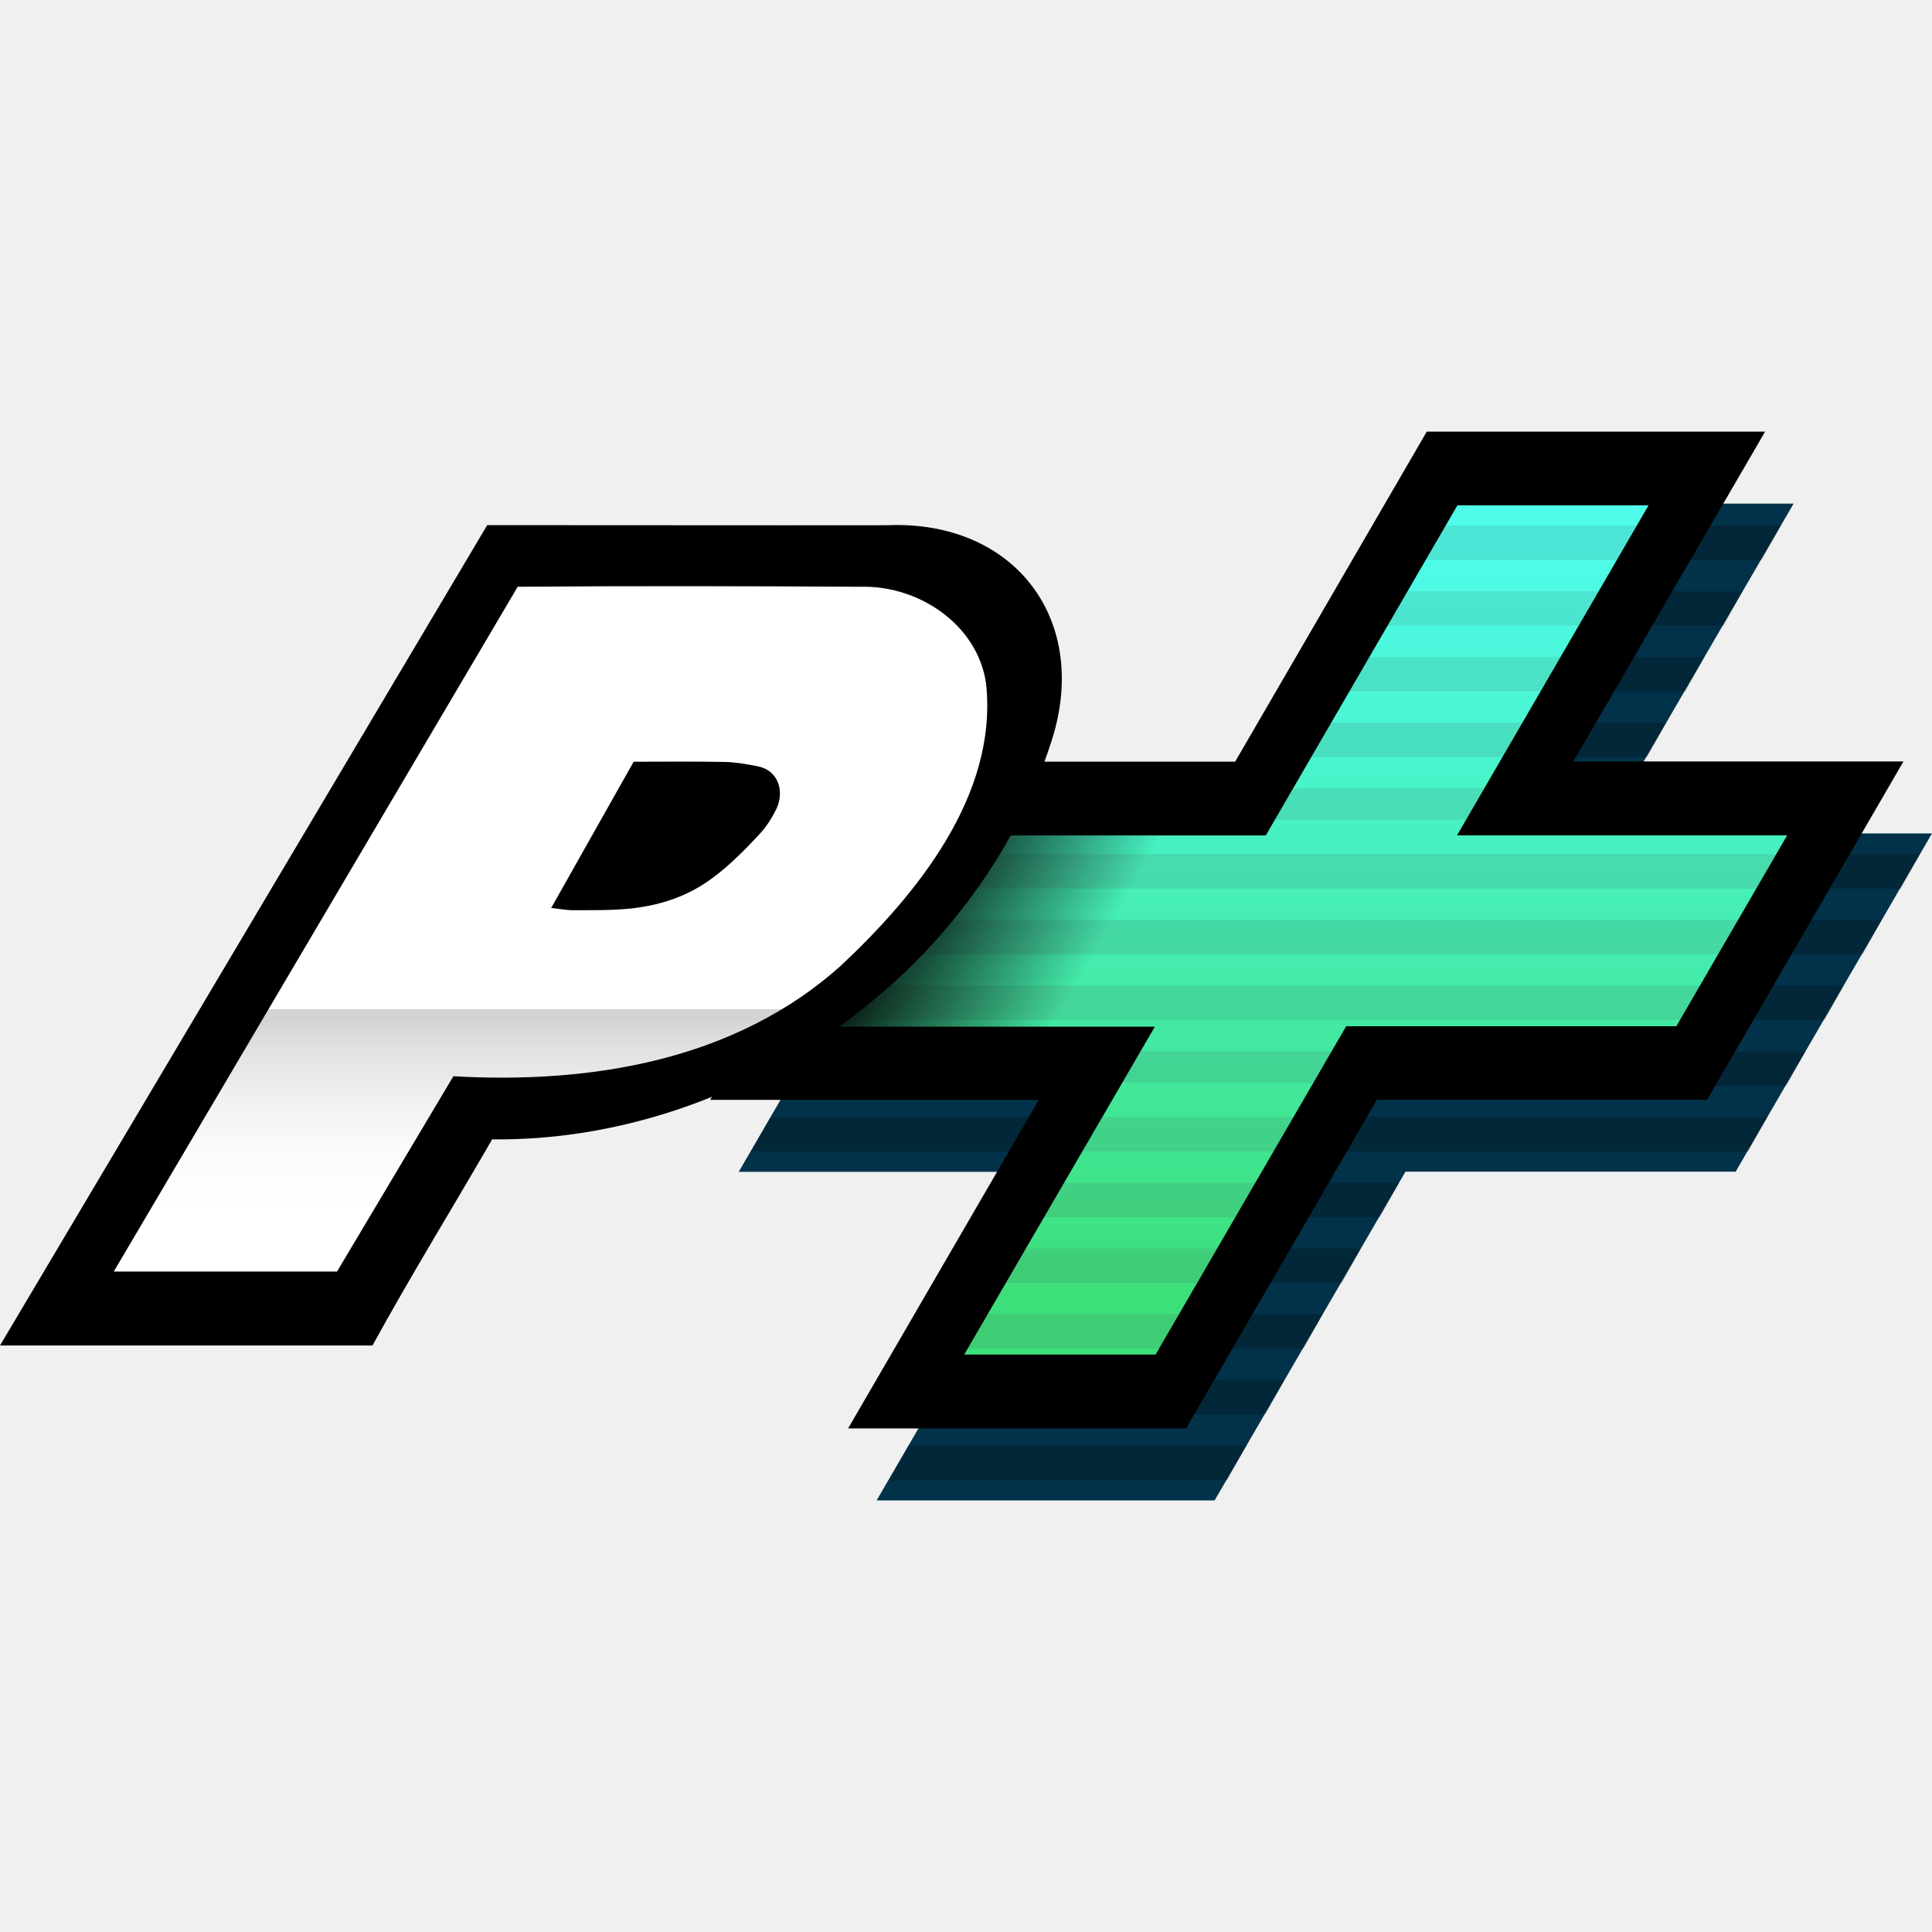
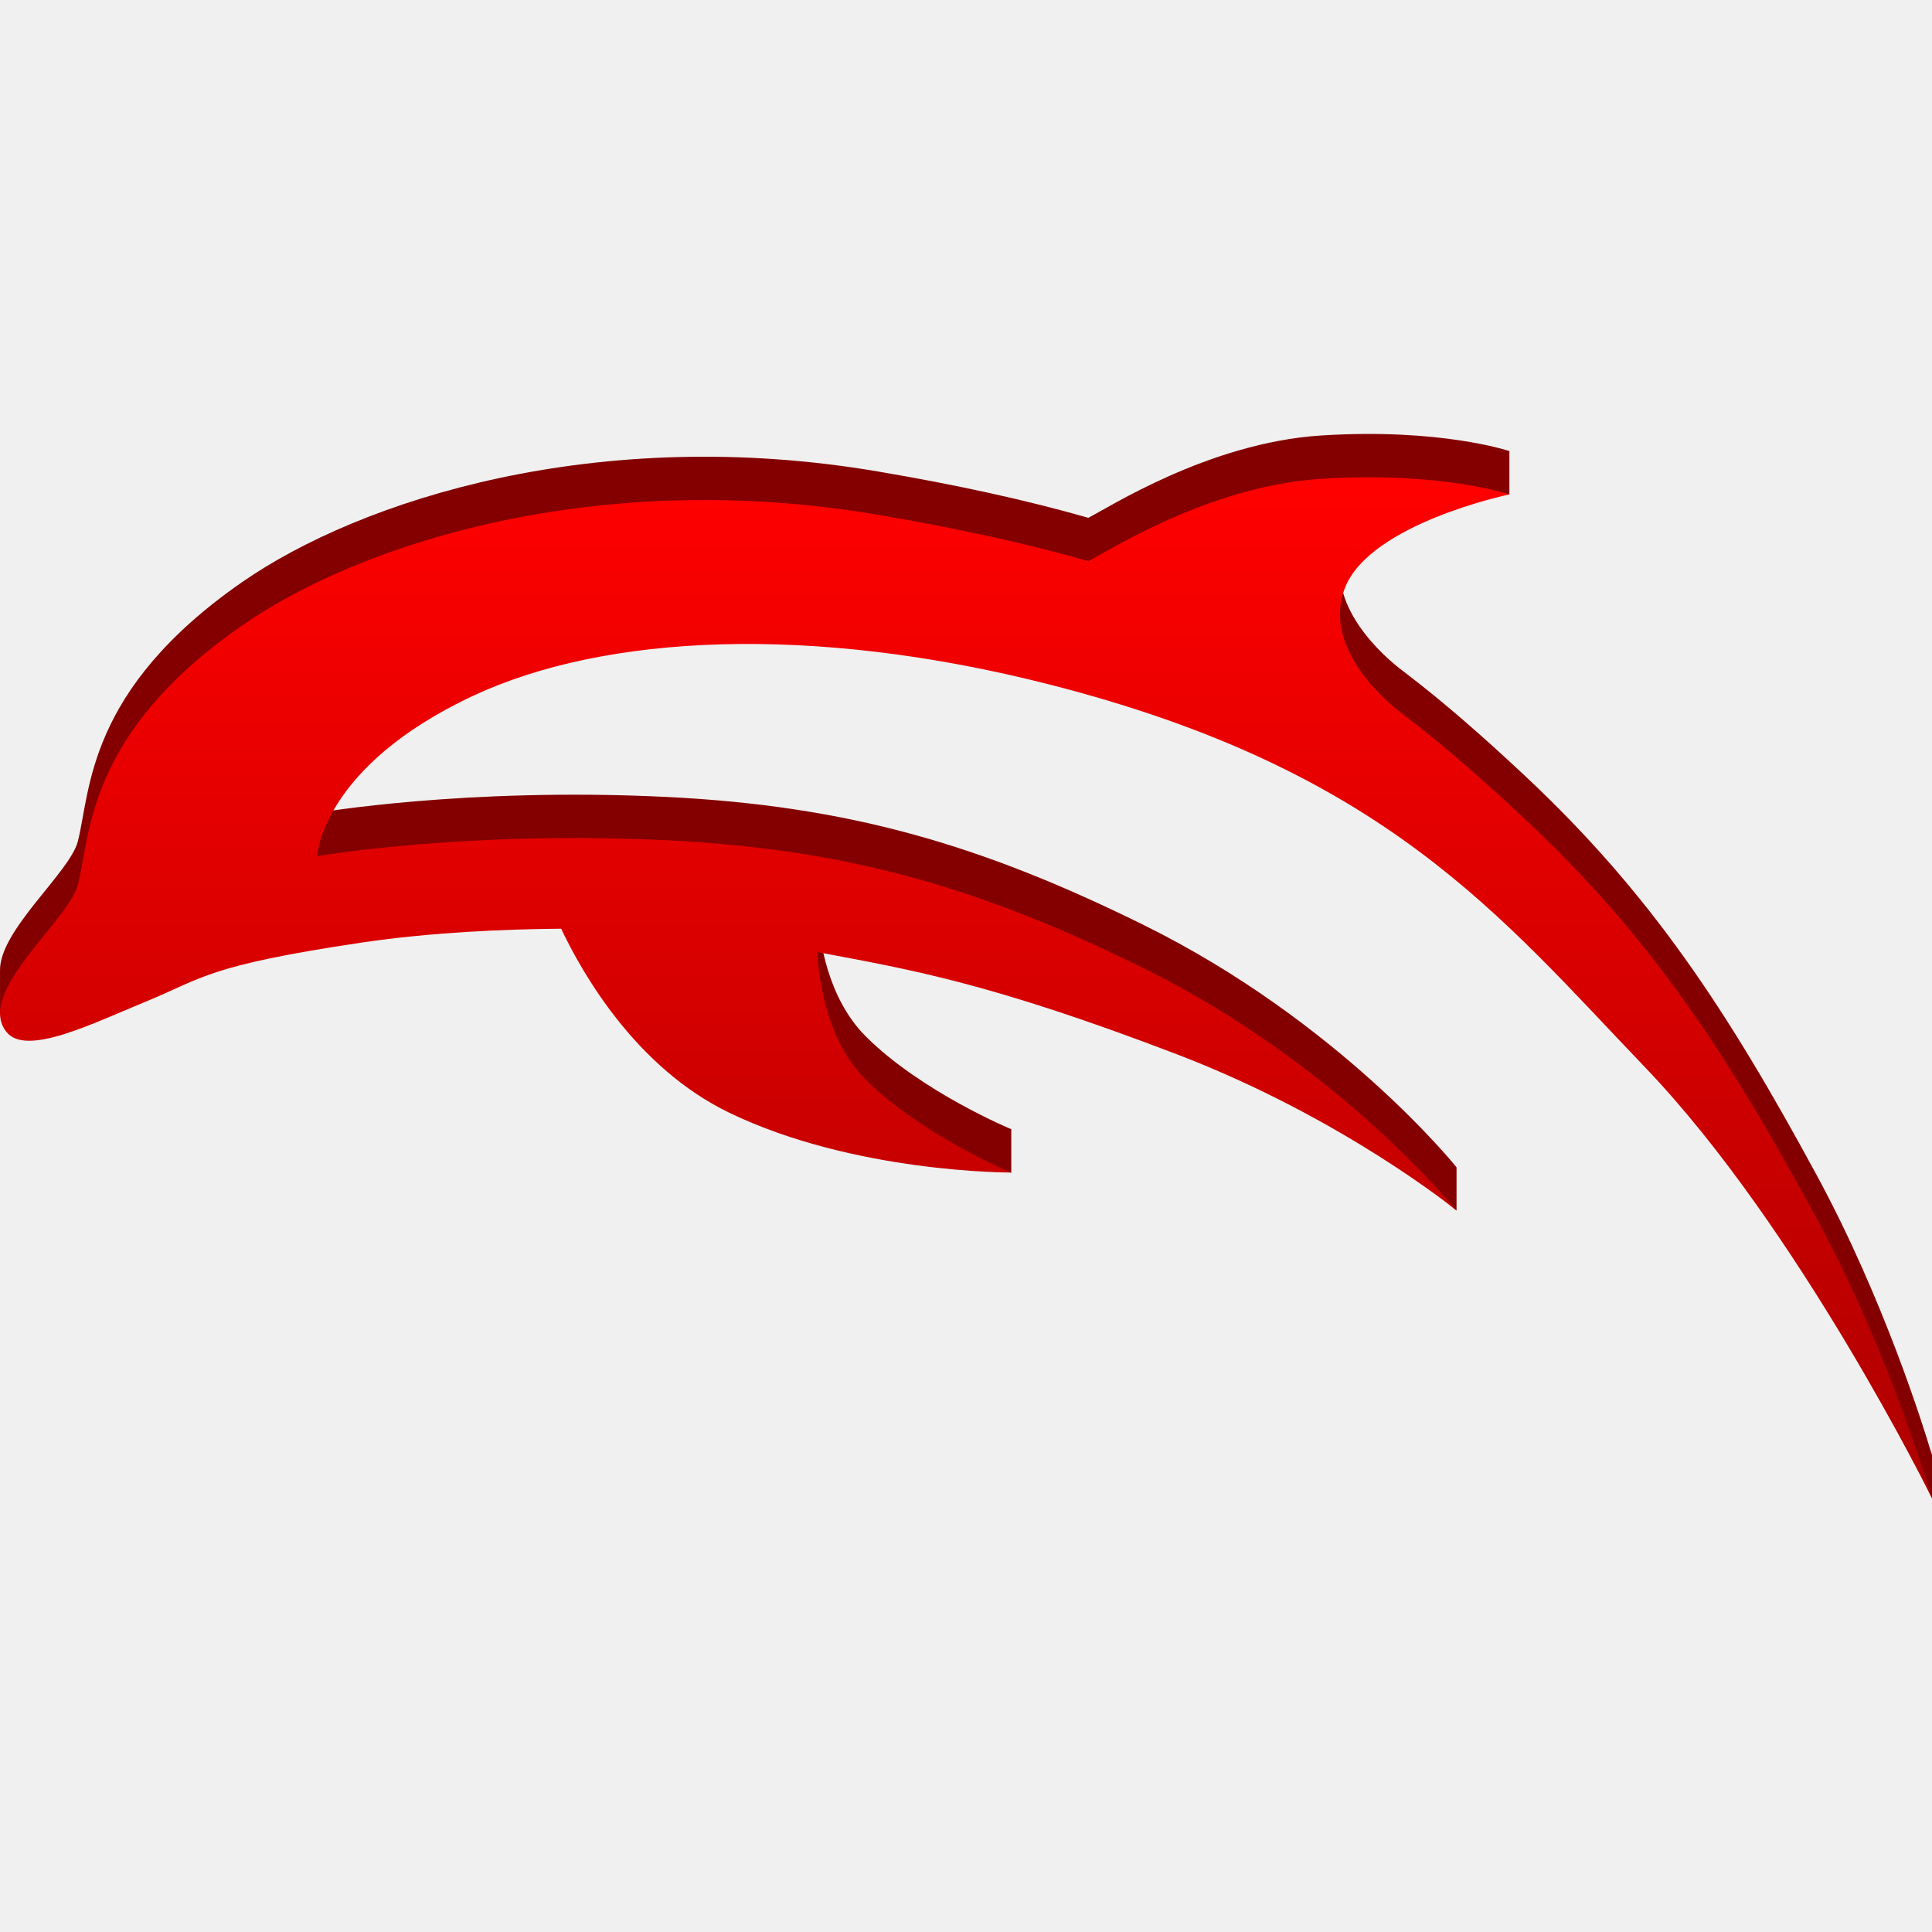
- <svg xmlns="http://www.w3.org/2000/svg" id="Layer_2" data-name="Layer 2" viewBox="0 -137.91 617.32 617.32">
-   <defs>
-     <style>
-       .cls-1 {
-         fill: #023249;
-       }
- 
-       .cls-1, .cls-2, .cls-3, .cls-4, .cls-5, .cls-6, .cls-7 {
-         stroke-width: 0px;
-       }
- 
-       .cls-2 {
-         fill: url(#linear-gradient);
-       }
- 
-       .cls-8 {
-         isolation: isolate;
-       }
- 
-       .cls-9 {
-         opacity: .23;
-       }
- 
-       .cls-4 {
-         fill: #fff;
-       }
- 
-       .cls-5 {
-         fill: url(#linear-gradient-2);
-       }
- 
-       .cls-6 {
-         fill: url(#linear-gradient-3);
-       }
- 
-       .cls-10 {
-         opacity: .12;
-       }
- 
-       .cls-7 {
-         fill: #434343;
-       }
- 
-       .cls-11 {
-         filter: url(#luminosity-noclip);
-       }
- 
-       .cls-12 {
-         mask: url(#mask);
-       }
-     </style>
-     <linearGradient id="linear-gradient" x1="419.82" y1="-222" x2="419.82" y2="773.5" gradientUnits="userSpaceOnUse">
-       <stop offset=".26" stop-color="#4efce9" />
-       <stop offset=".32" stop-color="#4af5d1" />
-       <stop offset=".44" stop-color="#41e696" />
-       <stop offset=".5" stop-color="#3ddf7a" />
-     </linearGradient>
-     <filter id="luminosity-noclip" x="244.43" y="113.94" width="134.56" height="89.4" color-interpolation-filters="sRGB" filterUnits="userSpaceOnUse">
-       <feFlood flood-color="#fff" result="bg" />
-       <feBlend in="SourceGraphic" in2="bg" />
-     </filter>
-     <linearGradient id="linear-gradient-2" x1="2451.02" y1="-652.91" x2="2390.79" y2="-687.34" gradientTransform="translate(2734.82 -510.06) rotate(-180)" gradientUnits="userSpaceOnUse">
-       <stop offset="0" stop-color="#000" stop-opacity="0" />
-       <stop offset="1" stop-color="#000" />
-     </linearGradient>
-     <mask id="mask" x="244.43" y="113.94" width="134.56" height="89.4" maskUnits="userSpaceOnUse">
-       <g class="cls-11">
-         <path class="cls-5" d="M293.44,115.6l-49.01,85.49,87.34,2.25,47.22-86.83-85.55-.91Z" />
-       </g>
-     </mask>
-     <linearGradient id="linear-gradient-3" x1="152.08" y1="187.39" x2="152.08" y2="249.99" gradientUnits="userSpaceOnUse">
-       <stop offset="0" stop-color="#d3d3d3" />
-       <stop offset=".13" stop-color="#dfdfdf" />
-       <stop offset=".4" stop-color="#f0f0f0" />
-       <stop offset=".68" stop-color="#fbfbfb" />
-       <stop offset="1" stop-color="#fff" />
-     </linearGradient>
-   </defs>
-   <g id="P_" data-name="P+" class="cls-8">
-     <g id="Plus_Sign_copy" data-name="Plus Sign copy" class="cls-8">
-       <g id="offset_drop" data-name="offset drop">
-         <path id="offset_color" data-name="offset color" class="cls-1" d="M573.11,23l-61.29,105.4h105.49l-62.73,108.07h-105.5l-60.98,105.04h-108l60.95-105h-105.01l62.75-108.05h104.98l61.22-105.45h108.11Z" />
-         <g id="offset_striping" data-name="offset striping" class="cls-9">
-           <path class="cls-3" d="M454.84,41h108.09l6.11-11h-108.1l-6.1,11Z" />
-           <path class="cls-3" d="M442.65,62h108.07l6.11-11h-108.08l-6.1,11Z" />
-           <path class="cls-3" d="M430.46,83h108.06l6.11-11h-108.06l-6.1,11Z" />
-           <path class="cls-3" d="M418.27,104h108.04l6.11-11h-108.05l-6.1,11Z" />
-           <path class="cls-3" d="M406.08,125h108.02l6.11-11h-108.03l-6.1,11Z" />
-           <path class="cls-3" d="M288.9,146h318.49l6.1-11h-318.49l-6.1,11Z" />
-           <path class="cls-3" d="M276.71,167h318.5l6.1-11h-318.49l-6.1,11Z" />
-           <path class="cls-3" d="M264.51,188h318.5l6.1-11h-318.5l-6.1,11Z" />
-           <path class="cls-3" d="M252.31,209h318.51l6.1-11h-318.5l-6.1,11Z" />
-           <path class="cls-3" d="M240.12,230h318.51l6.1-11H246.22l-6.1,11Z" />
-           <path class="cls-3" d="M332.94,251h108l6.1-11h-108l-6.1,11Z" />
-           <path class="cls-3" d="M320.75,272h108l6.1-11h-108l-6.1,11Z" />
-           <path class="cls-3" d="M308.56,293h108l6.1-11h-108l-6.1,11Z" />
-           <path class="cls-3" d="M296.37,314h108l6.1-11h-108l-6.1,11Z" />
-           <path class="cls-3" d="M284.18,335h108l6.1-11h-108l-6.1,11Z" />
-         </g>
-       </g>
-       <g id="plus_interior" data-name="plus interior">
-         <polygon id="plus_color" data-name="plus color" class="cls-2" points="542.75 11.88 461.04 9.45 397.03 118.45 294.86 117.05 247.7 200.04 346.91 200.6 287.73 305.35 374.19 309.22 432.87 202.21 538.22 204.18 591.95 121.87 484.15 119.3 542.75 11.88" />
-         <g id="striping" class="cls-10">
-           <path class="cls-7" d="M442.8,41h84.33l5.73-11h-83.9l-6.17,11Z" />
-           <path class="cls-7" d="M430.47,62h85.21l5.73-11h-84.77l-6.17,11Z" />
-           <path class="cls-7" d="M418.14,83h86.09l5.73-11h-85.65l-6.17,11Z" />
-           <path class="cls-7" d="M405.81,104h86.96l5.73-11h-86.52l-6.17,11Z" />
-           <path class="cls-7" d="M397.03,118l-101.79-1.39-4.2,7.39h299.19l1.72-2.51-107.8-2.45,2.89-5.05h-87.4l-2.61,4Z" />
-           <path class="cls-7" d="M278.69,146h297.83l6.85-11h-298.72l-5.97,11Z" />
-           <path class="cls-7" d="M266.76,167h296.05l6.85-11h-296.94l-5.97,11Z" />
-           <path class="cls-7" d="M254.83,188h294.28l6.85-11h-295.17l-5.97,11Z" />
-           <path class="cls-7" d="M248.78,200l98.67.52-4.22,7.48h86.19l3.45-5.99,105.34,1.88,4.03-5.88H249.92l-1.14,2Z" />
-           <path class="cls-7" d="M330.59,230h87.32l5.76-11h-87.15l-5.93,11Z" />
-           <path class="cls-7" d="M318.72,251h87.67l5.76-11h-87.49l-5.93,11Z" />
-           <path class="cls-7" d="M306.86,272h88.01l5.76-11h-87.84l-5.93,11Z" />
-           <path class="cls-7" d="M294.99,293h88.36l5.76-11h-88.19l-5.93,11Z" />
-           <path class="cls-7" d="M287.73,305.35l86.45,3.87,3.41-6.22h-88.53l-1.33,2.35Z" />
-         </g>
-       </g>
-       <g class="cls-12">
-         <path id="side_gradient" data-name="side gradient" class="cls-3" d="M329.02,201.68l49.01-85.49-86.34-2.25-47.22,86.83,84.55.91Z" />
-       </g>
-       <path id="outline" class="cls-3" d="M564,0l-61.29,105.4h105.49l-62.73,108.07h-105.5l-60.98,105.04h-108l60.95-105h-105.01l62.75-108.05h104.98L455.89,0h108.11ZM465.55,129.01c20.53-35.37,40.8-70.3,61.21-105.47h-61.07c-20.4,35.13-40.79,70.25-61.24,105.49h-105c-11.79,20.31-23.5,40.49-35.47,61.12h105.02c-20.42,35.11-40.63,69.88-60.91,104.75h61.15c20.29-34.95,40.56-69.87,60.9-104.9h105.5c11.78-20.3,23.5-40.49,35.4-60.99h-105.49Z" />
-     </g>
-     <g id="P" class="cls-8">
-       <path id="letter_color" data-name="letter color" class="cls-4" d="M19,277.89c0-.17,0-.33,0-.5C68.08,199.52,113.43,118.82,161.27,40.01c39.4-.18,80.71-11.77,118.57-1.79,128.87,33.97-29.64,158.48-29.64,158.48,0,0-64.18,14.25-96.07,19.07-14.16,22.03-28.02,43.59-41.91,65.19-31.08-.92-62.15-2.09-93.23-3.06Z" />
-       <path id="gradient" class="cls-6" d="M235.43,204.04l31.07-19.5H75.86c-12.6,21.36-25.54,42.46-38.21,63.76,32.02.35,63.61.7,95.25,1.04,6.99-10.86,13.96-21.71,21.22-33,0,0,0,0,0,0,0,0,0,0,0,0,26.86-4.06,53.92-8.16,81.3-12.3Z" />
-       <g id="stroke">
-         <path id="stroke_color" data-name="stroke color" class="cls-3" d="M0,292C51.9,204.61,103.8,117.23,155.68,29.88c42.73-.01,85.14.09,127.83.03,40.48-1.67,64.89,29.98,52.56,68.72-23.92,75.16-100.42,128.34-178.82,127.52-12.63,21.86-26.07,43.67-38.23,65.85H0ZM144.86,205.97c43.92,2.53,89.93-4.98,123.73-35.24,24.43-22.9,50.26-54.62,46.5-90.12-2.67-19.08-21.72-31.53-40.01-31.03-36.56-.21-73.11-.31-109.67,0-42.98,72.86-85.95,145.72-129.06,218.8h71.34c12.34-20.72,24.59-41.28,37.18-62.42Z" />
-         <path id="stroke_color-2" data-name="stroke color" class="cls-3" d="M176.11,152.22c8.84-15.67,17.56-31.13,26.36-46.74,9.68,0,19.42-.12,29.15.07,3.5.07,7.02.72,10.47,1.39,6.89,1.35,8.6,8.36,5.91,13.77-1.41,2.83-3.18,5.63-5.33,7.92-5.38,5.73-10.87,11.38-17.53,15.75-7.21,4.73-15.22,7.1-23.62,8-6,.64-12.09.51-18.14.55-2.29.02-4.58-.44-7.27-.72Z" />
-       </g>
-     </g>
-   </g>
+ <svg xmlns="http://www.w3.org/2000/svg" version="1.1" width="2048" height="2048" viewBox="0 0 2048 2048">
+   <linearGradient id="g" gradientUnits="userSpaceOnUse" x1="0" y1="506" x2="0" y2="1588">
+     <stop offset="0" stop-color="#FF0000" />
+     <stop offset="1" stop-color="#AE0000" />
+   </linearGradient>
+   <path fill="#840000" d="m2046.8,1538.65 c-6.813,-22.834 -49.283,-160.537 -120.831,-292.567 -94.261,-173.943 -175.33,-298.279 -310.402,-424.563 -43.445,-40.618 -84.6,-76.916 -127.448,-109.498 l0.047,0 c0,0 -0.329,-0.232 -0.926,-0.673 -0.801,-0.607 -1.602,-1.214 -2.403,-1.818 -15.987,-12.352 -83.345,-69.109 -59.382,-131.767 8.031,-21 27.421,-38.45 50.479,-52.569 l124.091,-1.011 v-46 l-0.03,10e-4 c10e-4,0 0.016,-0.003 0.016,-0.003 0,0 -72.661,-24.686 -199.807,-16.53 -119.328,7.655 -226.545,77.432 -246.588,87.241 -64.265,-18.396 -137.59,-34.619 -223.344,-49.168 -296.609,-50.323 -547.639,29.896 -673.604,117.325 -165.101,114.592 -160.533,221.368 -174.144,274.776 -8.431,33.085 -83.408,94.263 -82.51,137.183 v45.18 l15.489,15.96 58.397,-19.849 6.985,-24.359 c24.022,-8.59 50.325,-20.532 74.217,-30.359 59.615,-24.521 64.209,-37.858 227.133,-62.167 74.956,-11.184 153.843,-14.393 212.575,-14.886 22.855,48.26 79.68,147.46 178.133,195.042 64.027,30.944 135.739,46.795 192.883,54.915 l-7.493,37.679 113.668,16.846 v-45.969 l-0.087,-0.035 c0.022,0 0.035,0 0.035,0 0,0 -95.434,-39.648 -154.146,-98.356 -39.956,-39.953 -49.518,-100.64 -51.552,-135.342 l0.359,0.033 c96.193,18.278 180.215,31.468 381.156,108.425 37.166,14.233 71.829,29.835 103.407,45.589 l-5.935,3.35 90.575,73.044 108.183,89.527 v-45.969 l-0.358,-0.332 c-1.596,-1.983 -124.799,-154.603 -331.827,-256.712 -171.102,-84.392 -311.585,-126.087 -506.229,-135.527 -212.756,-10.319 -369.522,16.999 -369.522,16.999 0,0 4.385,-94.537 165.003,-169.88 139.666,-65.516 359.388,-76.481 611.558,-12.15 356.261,90.886 477.766,245.646 631.012,405.573 97.226,101.465 186.606,244.229 242.951,343.009 l-9.49,-4.259 29.19,75.387 41.753,89.096 v-46.264 l-1.237,-3.603 z" />
+   <path fill="url(#g)" d="m1926,1292 c-94.261,-173.943 -175.33,-298.279 -310.402,-424.563 -43.446,-40.619 -84.601,-76.917 -127.45,-109.499 l0.049,0.01 c0,0 -0.34,-0.24 -0.962,-0.699 -0.773,-0.586 -1.547,-1.172 -2.321,-1.757 -15.904,-12.279 -83.413,-69.084 -59.428,-131.801 26.32,-68.822 174.556,-99.582 174.556,-99.582 0,0 -72.661,-24.686 -199.807,-16.53 -119.328,7.655 -226.545,77.432 -246.588,87.241 -64.265,-18.396 -137.59,-34.619 -223.344,-49.168 -296.609,-50.323 -547.639,29.896 -673.604,117.325 -165.101,114.592 -160.533,221.368 -174.144,274.776 -9.794,38.432 -109.389,114.772 -75.534,156.367 21.122,25.95 91.411,-9.289 148.113,-32.611 59.615,-24.521 64.209,-37.859 227.133,-62.168 74.956,-11.184 153.843,-14.393 212.575,-14.886 22.855,48.26 79.68,147.46 178.133,195.042 132.934,64.246 299.005,63.438 299.005,63.438 0,0 -95.434,-39.648 -154.146,-98.356 -39.956,-39.953 -49.518,-100.64 -51.552,-135.342 l0.359,0.033 c96.193,18.278 180.215,31.468 381.156,108.425 175.815,67.334 295.91,165.256 295.91,165.256 0,0 -123.479,-153.98 -331.865,-256.76 -171.102,-84.391 -311.585,-126.086 -506.229,-135.526 -212.756,-10.319 -369.522,16.999 -369.522,16.999 0,0 4.385,-94.537 165.003,-169.88 139.666,-65.516 359.388,-76.481 611.558,-12.15 356.261,90.886 477.766,245.646 631.012,405.573 163.107,170.22 304.146,456.685 304.146,456.685 0,0 -43.489,-151.357 -121.81,-295.887 z" />
</svg>
